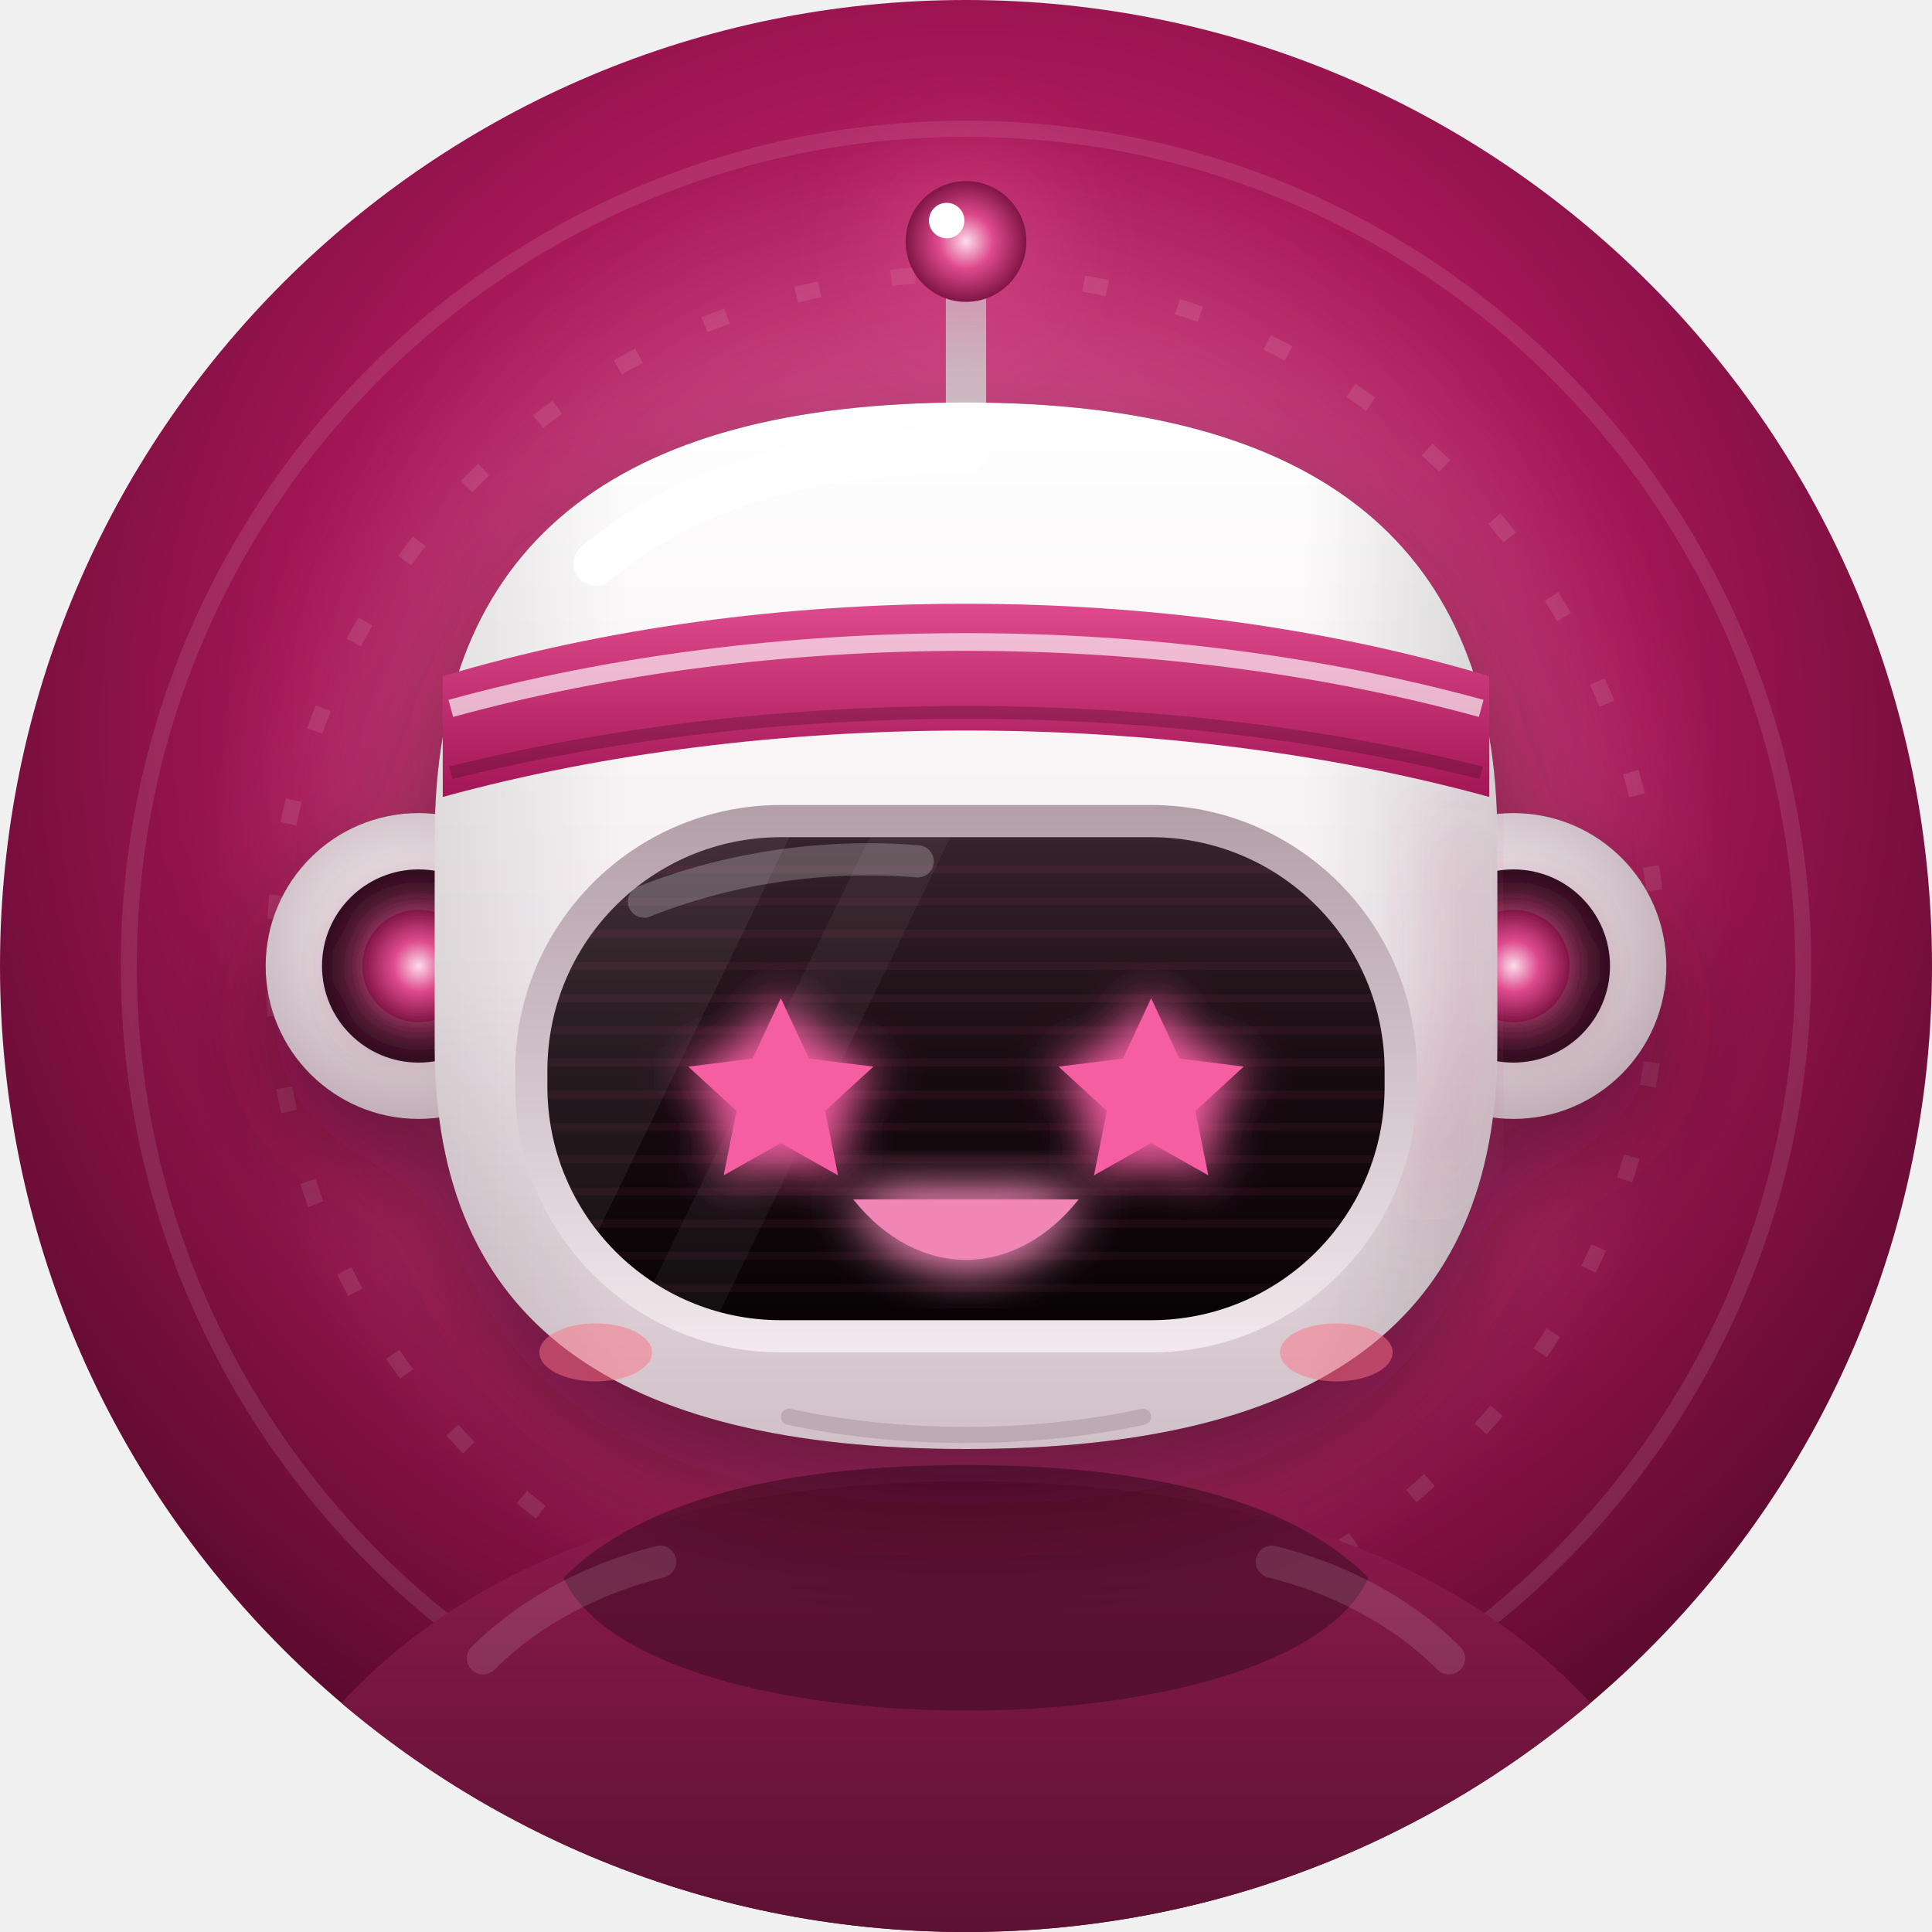
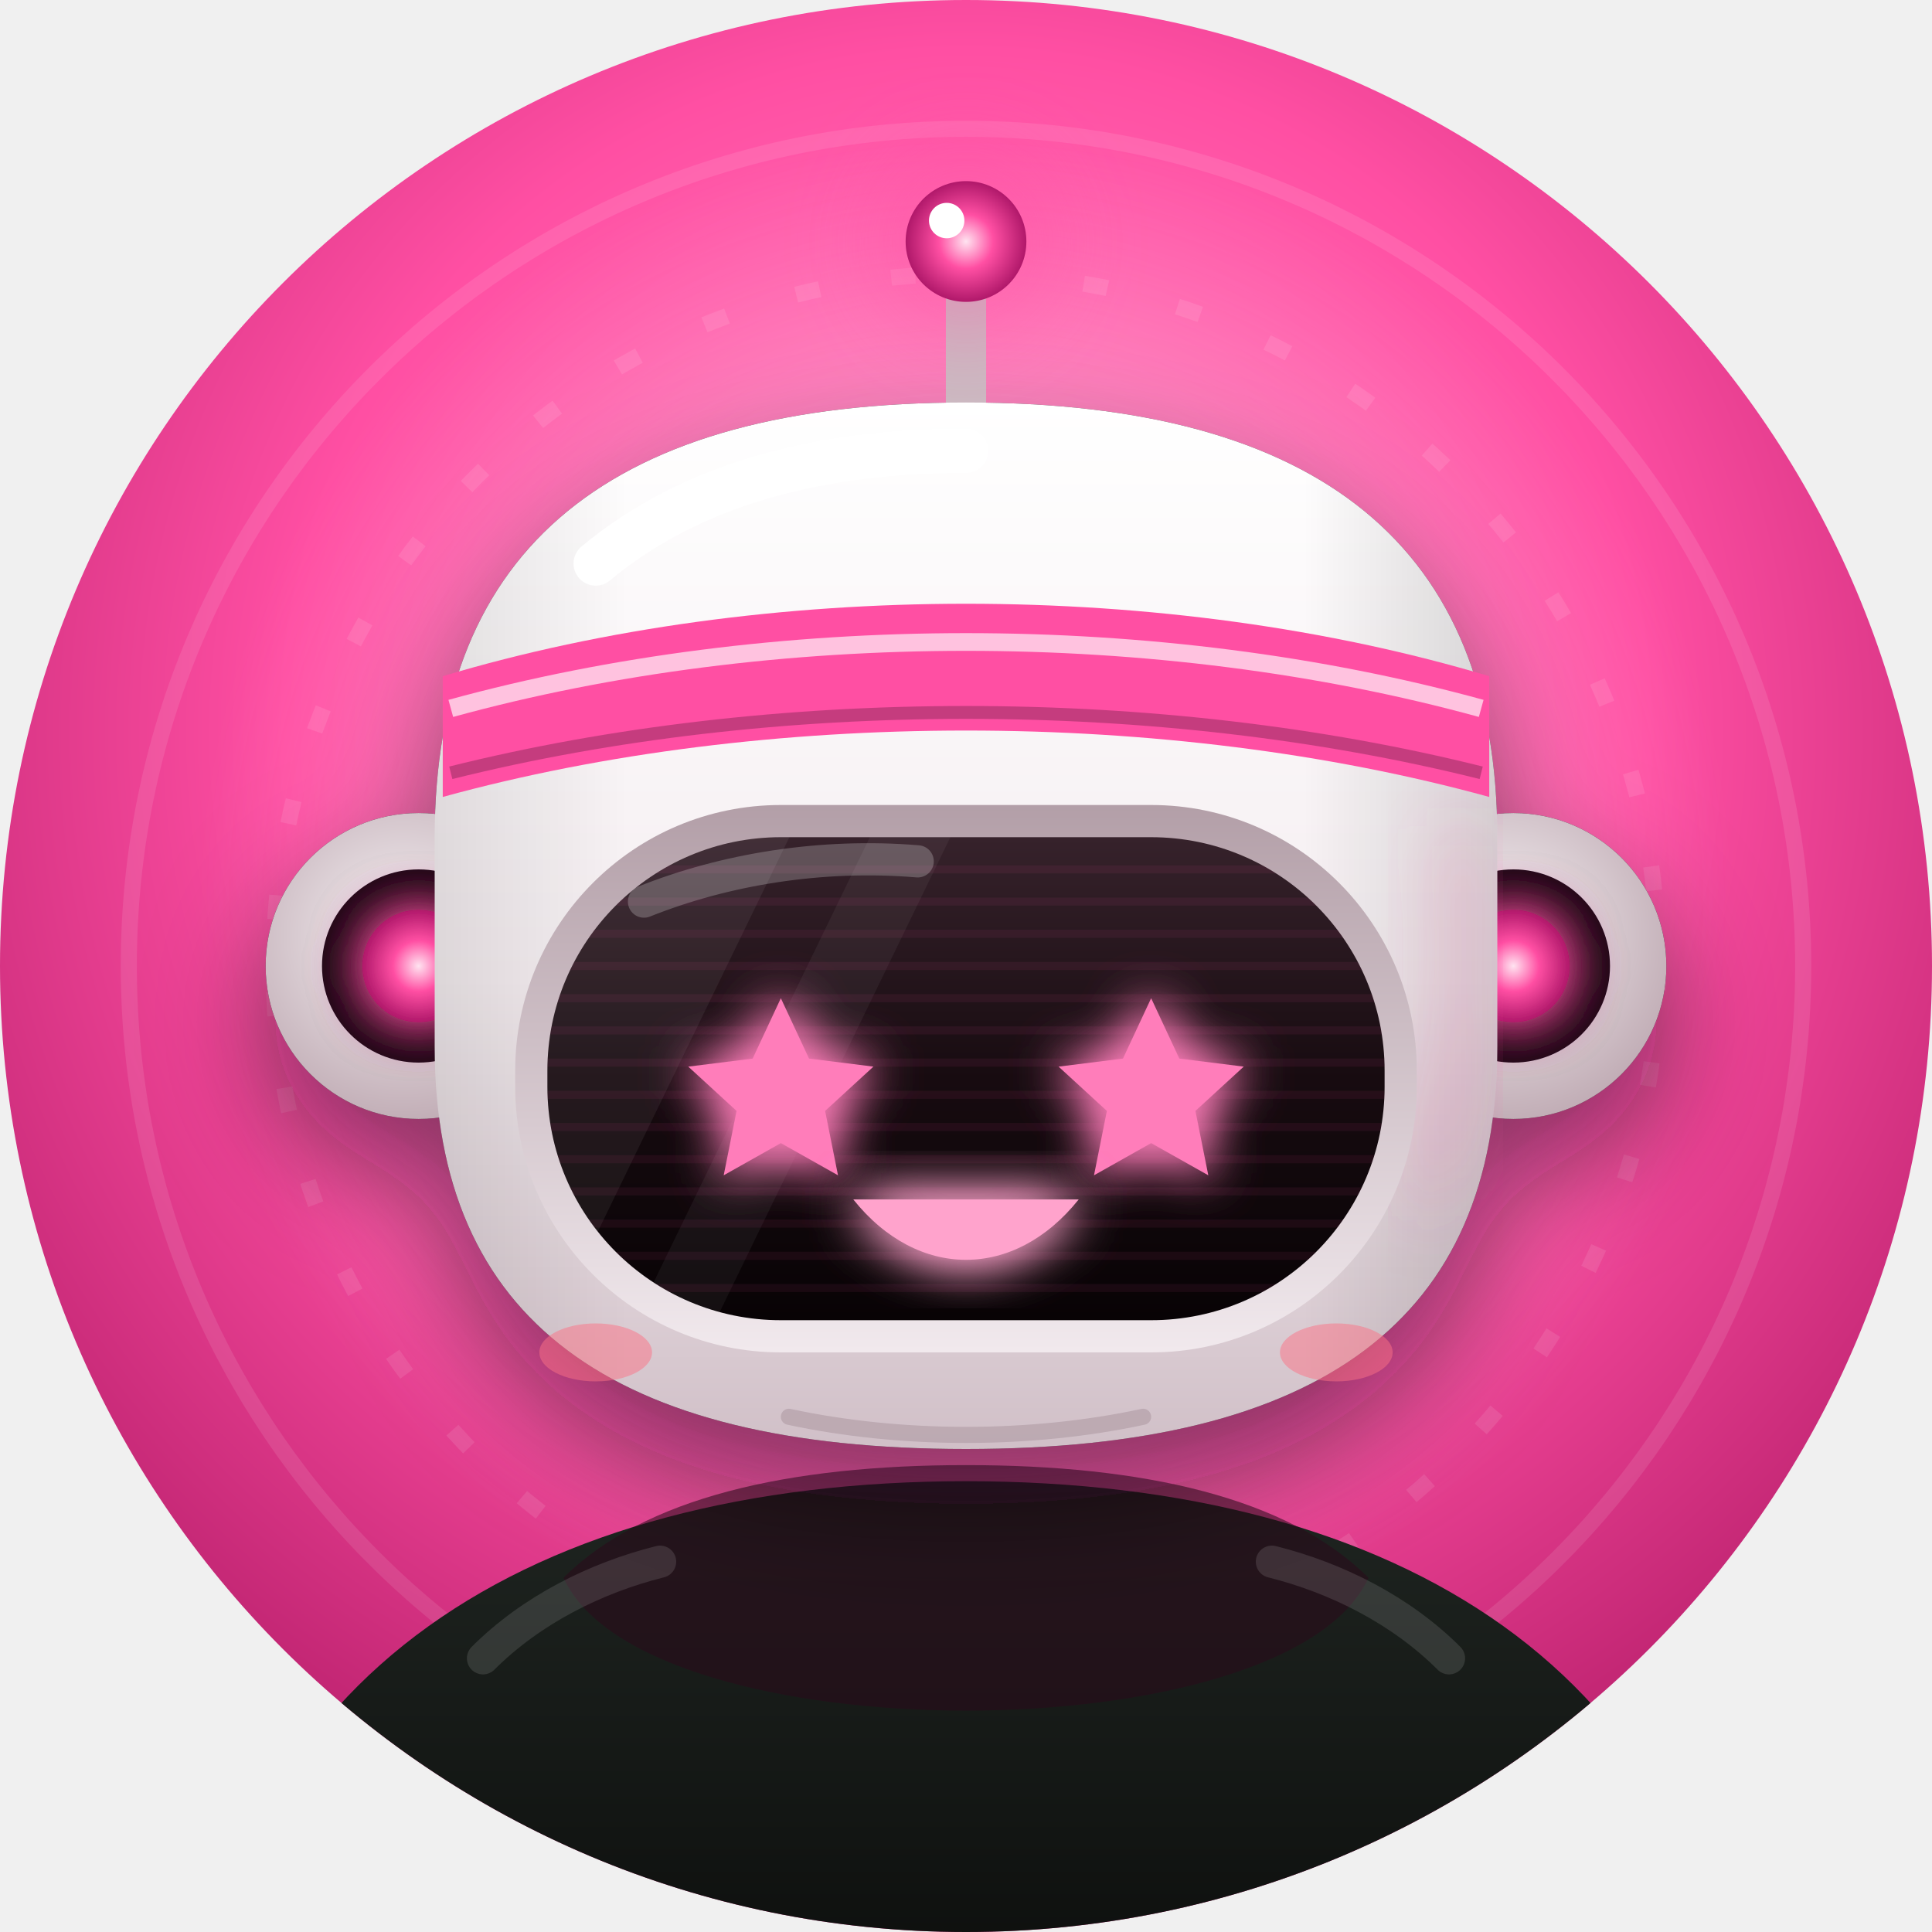
<svg xmlns="http://www.w3.org/2000/svg" viewBox="0 0 240 240">
  <defs>
    <radialGradient id="bgc" cx="50%" cy="38%" r="70%">
-       <stop offset="0" stop-color="#E03E87" />
-       <stop offset=".5" stop-color="#A31655" />
-       <stop offset="1" stop-color="#3D051E" />
+       <stop offset="0" stop-color="#FF8EC4" />
+       <stop offset=".5" stop-color="#FF4FA3" />
+       <stop offset="1" stop-color="#A8145F" />
    </radialGradient>
    <radialGradient id="haloc" cx="50%" cy="50%" r="50%">
-       <stop offset="0" stop-color="#F7BBD6" stop-opacity=".55" />
-       <stop offset="1" stop-color="#F7BBD6" stop-opacity="0" />
+       <stop offset="0" stop-color="#FFE0EF" stop-opacity=".55" />
+       <stop offset="1" stop-color="#FFE0EF" stop-opacity="0" />
    </radialGradient>
    <linearGradient id="headc" x1="0" y1="0" x2="0" y2="1">
      <stop offset="0" stop-color="#FFFFFF" />
      <stop offset=".55" stop-color="#F5EEF1" />
      <stop offset="1" stop-color="#D0BFC7" />
    </linearGradient>
    <linearGradient id="headSidec" x1="0" y1="0" x2="1" y2="0">
      <stop offset="0" stop-color="#000" stop-opacity=".10" />
      <stop offset=".18" stop-color="#000" stop-opacity="0" />
      <stop offset=".82" stop-color="#000" stop-opacity="0" />
      <stop offset="1" stop-color="#000" stop-opacity=".14" />
    </linearGradient>
    <linearGradient id="visorc" x1="0" y1="0" x2="0" y2="1">
      <stop offset="0" stop-color="#36222B" />
      <stop offset=".5" stop-color="#170B10" />
      <stop offset="1" stop-color="#080305" />
    </linearGradient>
    <linearGradient id="bezelc" x1="0" y1="0" x2="0" y2="1">
      <stop offset="0" stop-color="#B39FA8" />
      <stop offset="1" stop-color="#F1E9ED" />
    </linearGradient>
    <linearGradient id="hoodc" x1="0" y1="0" x2="0" y2="1">
-       <stop offset="0" stop-color="#8F1A4F" />
-       <stop offset="1" stop-color="#4D0F2B" />
+       <stop offset="0" stop-color="#1F2521" />
+       <stop offset="1" stop-color="#0A0B0A" />
    </linearGradient>
    <linearGradient id="bandc" x1="0" y1="0" x2="0" y2="1">
-       <stop offset="0" stop-color="#DE4A8D" />
-       <stop offset="1" stop-color="#A31655" />
+       <stop offset="0" stop-color="#FF4FA3" />
+       <stop offset="1" stop-color="#FF4FA3" />
    </linearGradient>
    <linearGradient id="goldc" x1="0" y1="0" x2="1" y2="1">
      <stop offset="0" stop-color="#FEF9C3" />
      <stop offset=".45" stop-color="#FACC15" />
      <stop offset="1" stop-color="#92400E" />
    </linearGradient>
    <radialGradient id="earc" cx="45%" cy="40%" r="65%">
      <stop offset="0" stop-color="#F7F3F5" />
      <stop offset="1" stop-color="#BEA9B2" />
    </radialGradient>
    <radialGradient id="ledc" cx="50%" cy="50%" r="50%">
-       <stop offset="0" stop-color="#FCDCEA" />
-       <stop offset=".45" stop-color="#DE4A8D" />
-       <stop offset="1" stop-color="#801545" />
+       <stop offset="0" stop-color="#FFE3F0" />
+       <stop offset=".45" stop-color="#FF4FA3" />
+       <stop offset="1" stop-color="#B0186A" />
    </radialGradient>
    <filter id="glowc" x="-80%" y="-80%" width="260%" height="260%">
      <feGaussianBlur stdDeviation="3.2" result="b" />
      <feMerge>
        <feMergeNode in="b" />
        <feMergeNode in="b" />
        <feMergeNode in="SourceGraphic" />
      </feMerge>
    </filter>
    <filter id="softc" x="-50%" y="-50%" width="200%" height="200%">
      <feGaussianBlur stdDeviation="5" />
    </filter>
    <filter id="shc" x="-30%" y="-30%" width="160%" height="170%">
-       <feDropShadow dx="0" dy="7" stdDeviation="7" flood-color="#2C0215" flood-opacity=".55" />
+       <feDropShadow dx="0" dy="7" stdDeviation="7" flood-color="#1A0510" flood-opacity=".55" />
    </filter>
    <clipPath id="clipc">
      <circle cx="120" cy="120" r="120" />
    </clipPath>
    <clipPath id="vclipc">
      <rect x="68" y="104" width="104" height="60" rx="29" />
    </clipPath>
  </defs>
  <circle cx="120" cy="120" r="120" fill="url(#bgc)" />
  <g clip-path="url(#clipc)">
    <circle cx="120" cy="112" r="96" fill="url(#haloc)" />
    <g opacity=".10" stroke="#fff" stroke-width="2">
      <circle cx="120" cy="120" r="104" fill="none" />
      <circle cx="120" cy="120" r="86" fill="none" stroke-dasharray="3 9" />
    </g>
    <path d="M24 256c4-48 42-72 96-72s92 24 96 72z" fill="url(#hoodc)" />
-     <path d="M70 196c10 22 90 22 100 0c-10-10-28-14-50-14s-40 4-50 14z" fill="#3D0B21" opacity=".55" />
+     <path d="M70 196c10 22 90 22 100 0c-10-10-28-14-50-14s-40 4-50 14z" fill="#2A0A1A" opacity=".55" />
    <path fill="none" d="M60 206c6-6 14-10 22-12M180 206c-6-6-14-10-22-12" stroke="#fff" stroke-opacity=".12" stroke-width="4" stroke-linecap="round" />
  </g>
  <g filter="url(#shc)" opacity=".9">
-     <circle cx="52" cy="120" r="19" fill="#3D0B21" />
-     <circle cx="188" cy="120" r="19" fill="#3D0B21" />
-     <path d="M120 50c-44 0-66 18-66 54v26c0 34 22 50 66 50s66-16 66-50v-26c0-36-22-54-66-54z" fill="#3D0B21" />
+     <circle cx="52" cy="120" r="19" fill="#2A0A1A" />
+     <circle cx="188" cy="120" r="19" fill="#2A0A1A" />
+     <path d="M120 50c-44 0-66 18-66 54v26c0 34 22 50 66 50s66-16 66-50v-26c0-36-22-54-66-54z" fill="#2A0A1A" />
  </g>
  <g>
    <path fill="none" d="M120 54v-18" stroke="#CBB9C1" stroke-width="5" stroke-linecap="round" />
-     <circle cx="120" cy="30" r="12" fill="#DE4A8D" opacity=".35" filter="url(#softc)" />
+     <circle cx="120" cy="30" r="12" fill="#FF4FA3" opacity=".35" filter="url(#softc)" />
    <circle cx="120" cy="30" r="7.5" fill="url(#ledc)" />
    <circle cx="117.6" cy="27.4" r="2.2" fill="#fff" />
    <g>
      <circle cx="52" cy="120" r="19" fill="url(#earc)" />
-       <circle cx="52" cy="120" r="12" fill="#2A0F1B" />
+       <circle cx="52" cy="120" r="12" fill="#1A0A12" />
      <circle cx="52" cy="120" r="7" fill="url(#ledc)" filter="url(#glowc)" />
      <circle cx="188" cy="120" r="19" fill="url(#earc)" />
-       <circle cx="188" cy="120" r="12" fill="#2A0F1B" />
+       <circle cx="188" cy="120" r="12" fill="#1A0A12" />
      <circle cx="188" cy="120" r="7" fill="url(#ledc)" filter="url(#glowc)" />
    </g>
    <path d="M120 50c-44 0-66 18-66 54v26c0 34 22 50 66 50s66-16 66-50v-26c0-36-22-54-66-54z" fill="url(#headc)" />
    <path d="M120 50c-44 0-66 18-66 54v26c0 34 22 50 66 50s66-16 66-50v-26c0-36-22-54-66-54z" fill="url(#headSidec)" />
    <path fill="none" d="M74 70c12-10 28-14 46-14" stroke="#fff" stroke-width="5.5" stroke-linecap="round" />
-     <path d="M182 104c2 14 2 30-6 44" stroke="#DE4A8D" stroke-opacity=".5" stroke-width="3" stroke-linecap="round" fill="none" filter="url(#softc)" />
+     <path d="M182 104c2 14 2 30-6 44" stroke="#FF4FA3" stroke-opacity=".5" stroke-width="3" stroke-linecap="round" fill="none" filter="url(#softc)" />
    <path d="M55 84c40-12 90-12 130 0v15c-40-11-90-11-130 0z" fill="url(#bandc)" />
    <path d="M56 88c40-11 88-11 128 0" stroke="#fff" stroke-opacity=".65" stroke-width="2.2" fill="none" />
-     <path d="M56 96c40-10 88-10 128 0" stroke="#2E0517" stroke-opacity=".25" stroke-width="1.6" fill="none" />
+     <path d="M56 96c40-10 88-10 128 0" stroke="#1A0510" stroke-opacity=".25" stroke-width="1.6" fill="none" />
    <rect x="64" y="100" width="112" height="68" rx="33" fill="url(#bezelc)" />
    <rect x="68" y="104" width="104" height="60" rx="29" fill="url(#visorc)" />
    <g clip-path="url(#vclipc)">
      <path d="M60 100l40 0-34 70h-12z" fill="#fff" opacity=".06" />
      <path d="M110 100h10l-34 70h-10z" fill="#fff" opacity=".05" />
-       <g opacity=".07" stroke="#DE4A8D">
+       <g opacity=".07" stroke="#FF4FA3">
        <path d="M68 108h104" />
        <path d="M68 112h104" />
        <path d="M68 116h104" />
        <path d="M68 120h104" />
        <path d="M68 124h104" />
        <path d="M68 128h104" />
        <path d="M68 132h104" />
        <path d="M68 136h104" />
        <path d="M68 140h104" />
        <path d="M68 144h104" />
        <path d="M68 148h104" />
        <path d="M68 152h104" />
        <path d="M68 156h104" />
        <path d="M68 160h104" />
      </g>
-       <g filter="url(#glowc)" fill="#F55EA2">
+       <g filter="url(#glowc)" fill="#FF7DBA">
        <path d="M97 124l3.5 7.5 8 1-6 5.5 1.6 8-7.1-4-7.1 4 1.6-8-6-5.5 8-1z" />
        <path d="M143 124l3.5 7.5 8 1-6 5.5 1.6 8-7.1-4-7.1 4 1.6-8-6-5.5 8-1z" />
      </g>
-       <path d="M106 149c8 10 20 10 28 0z" fill="#EF86B5" filter="url(#glowc)" />
+       <path d="M106 149c8 10 20 10 28 0z" fill="#FFA3CC" filter="url(#glowc)" />
    </g>
    <path fill="none" d="M80 112c10-4 22-6 34-5" stroke="#fff" stroke-opacity=".22" stroke-width="4" stroke-linecap="round" />
    <ellipse cx="74" cy="168" rx="7" ry="3.6" fill="#FB7185" opacity=".5" />
    <ellipse cx="166" cy="168" rx="7" ry="3.6" fill="#FB7185" opacity=".5" />
    <path d="M98 176c14 3 30 3 44 0" stroke="#B39FA8" stroke-width="2" stroke-linecap="round" fill="none" opacity=".7" />
  </g>
</svg>
